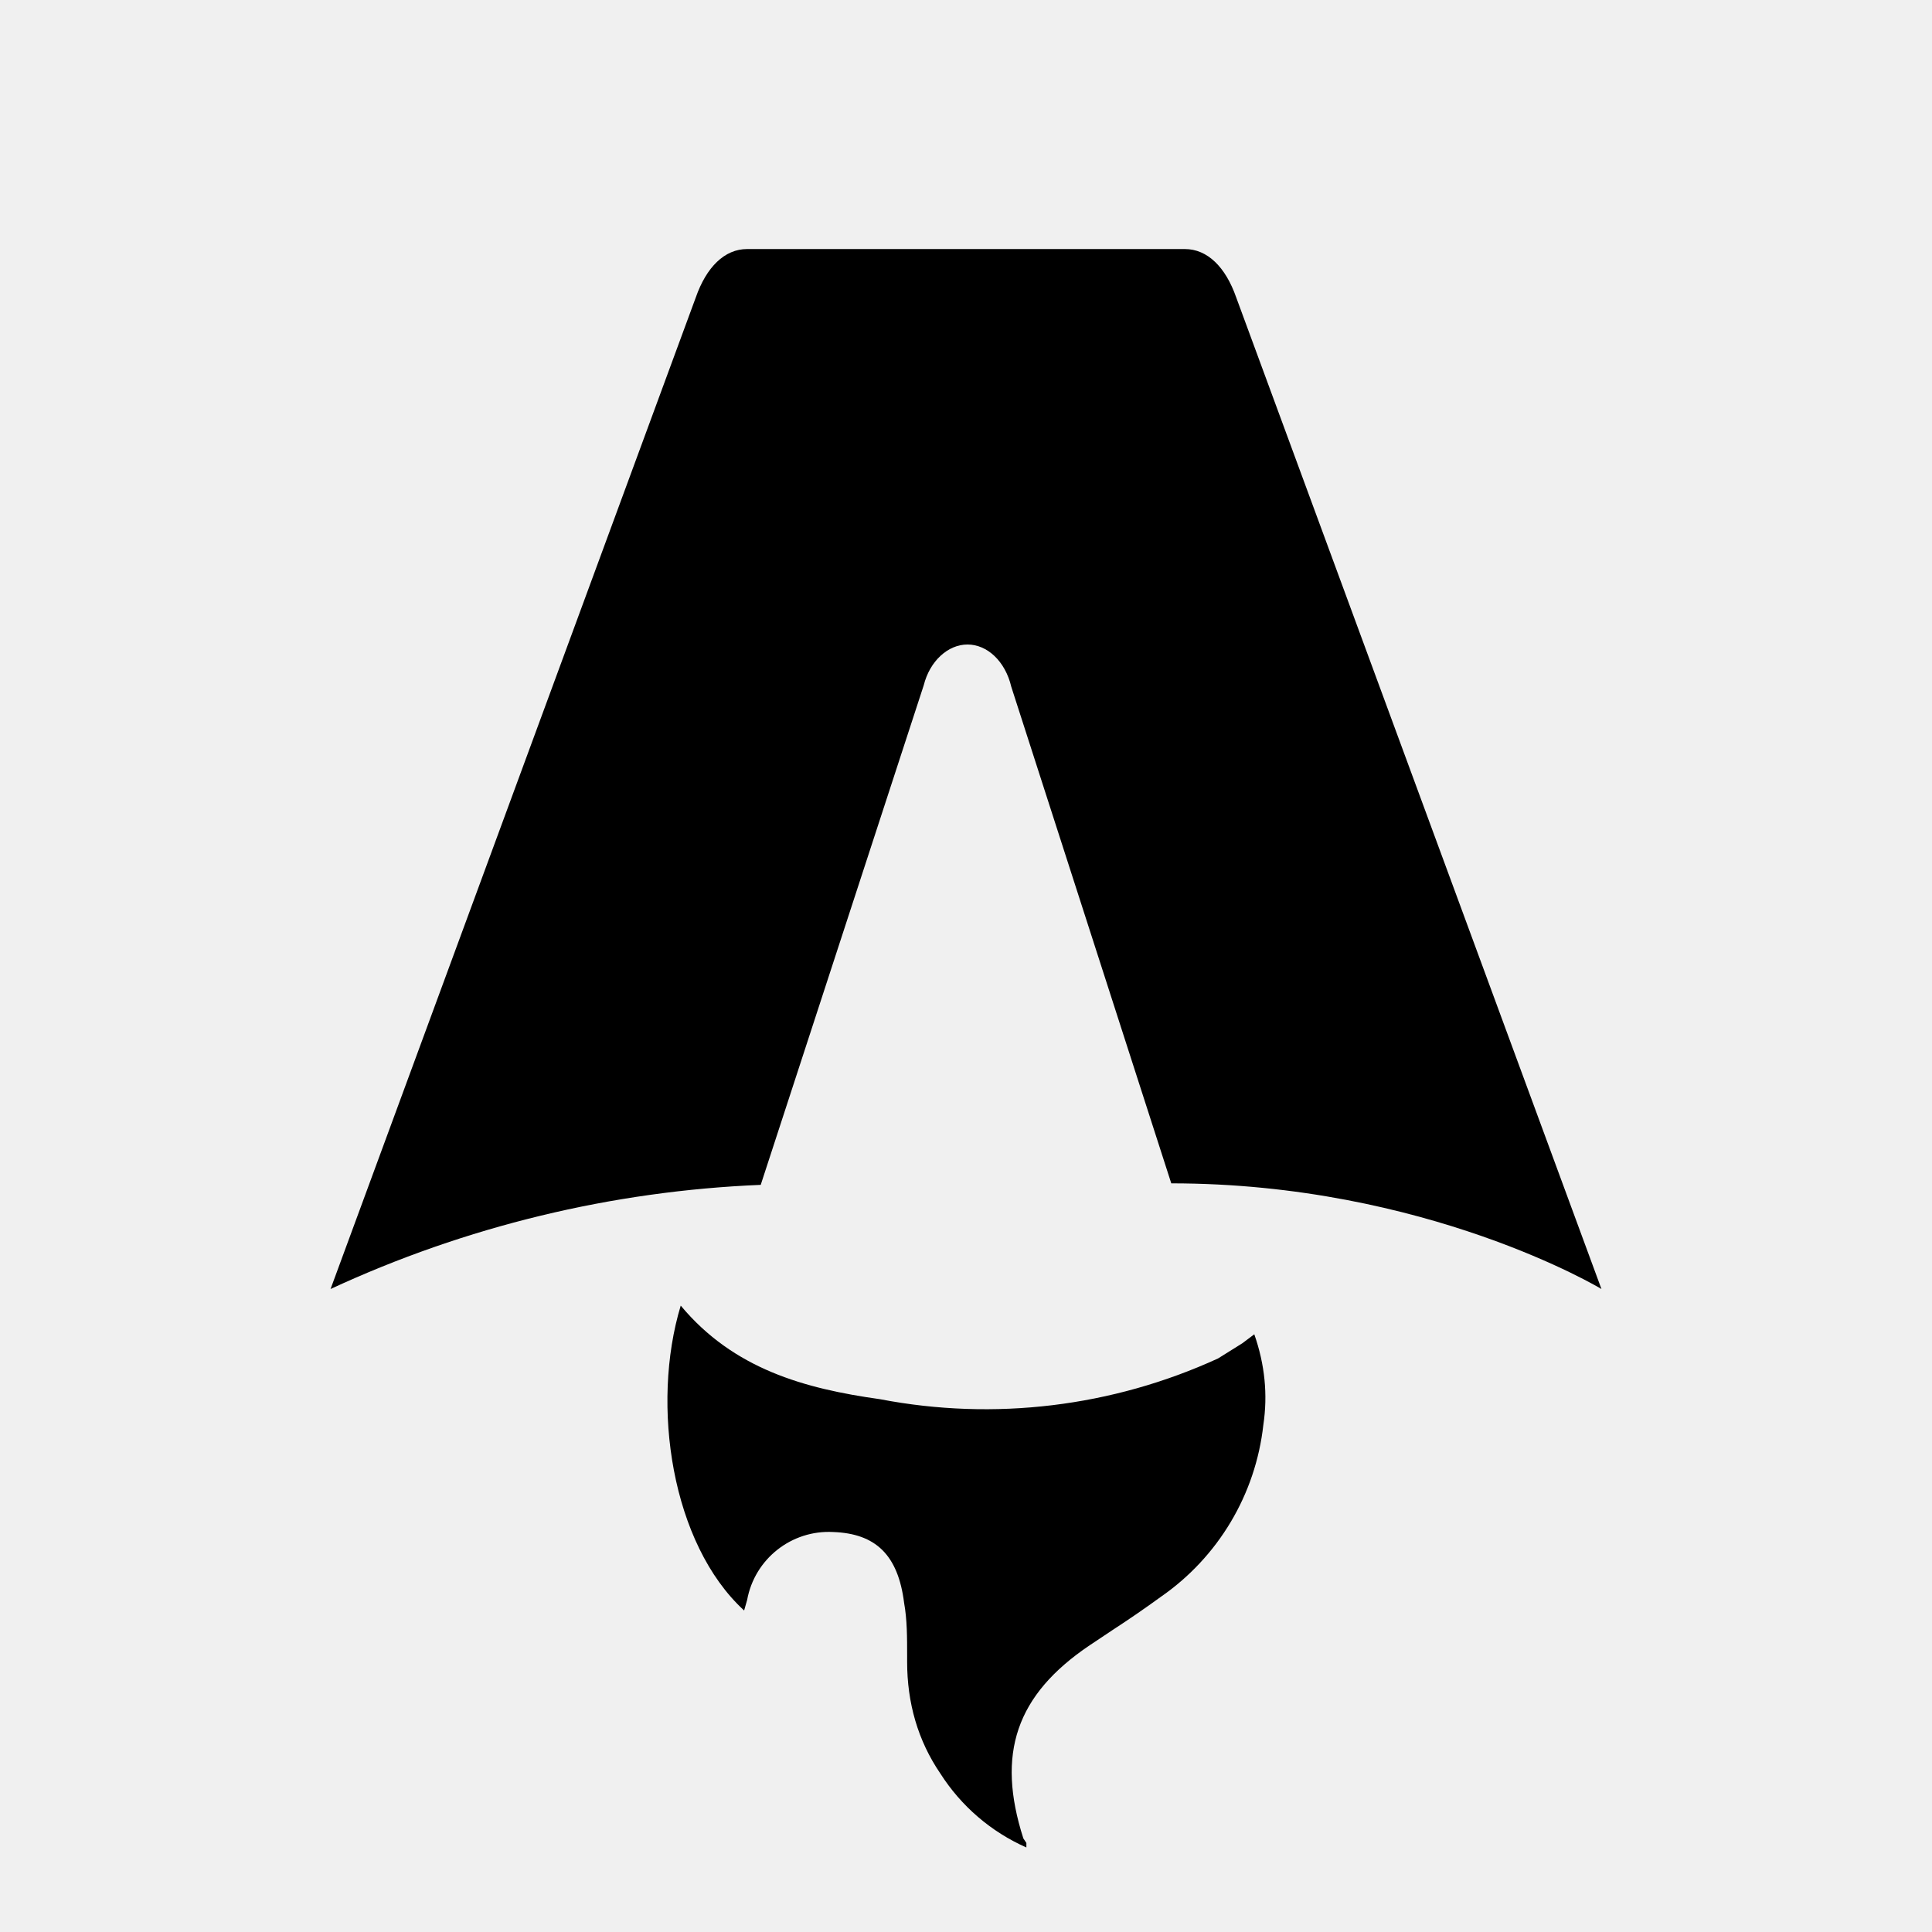
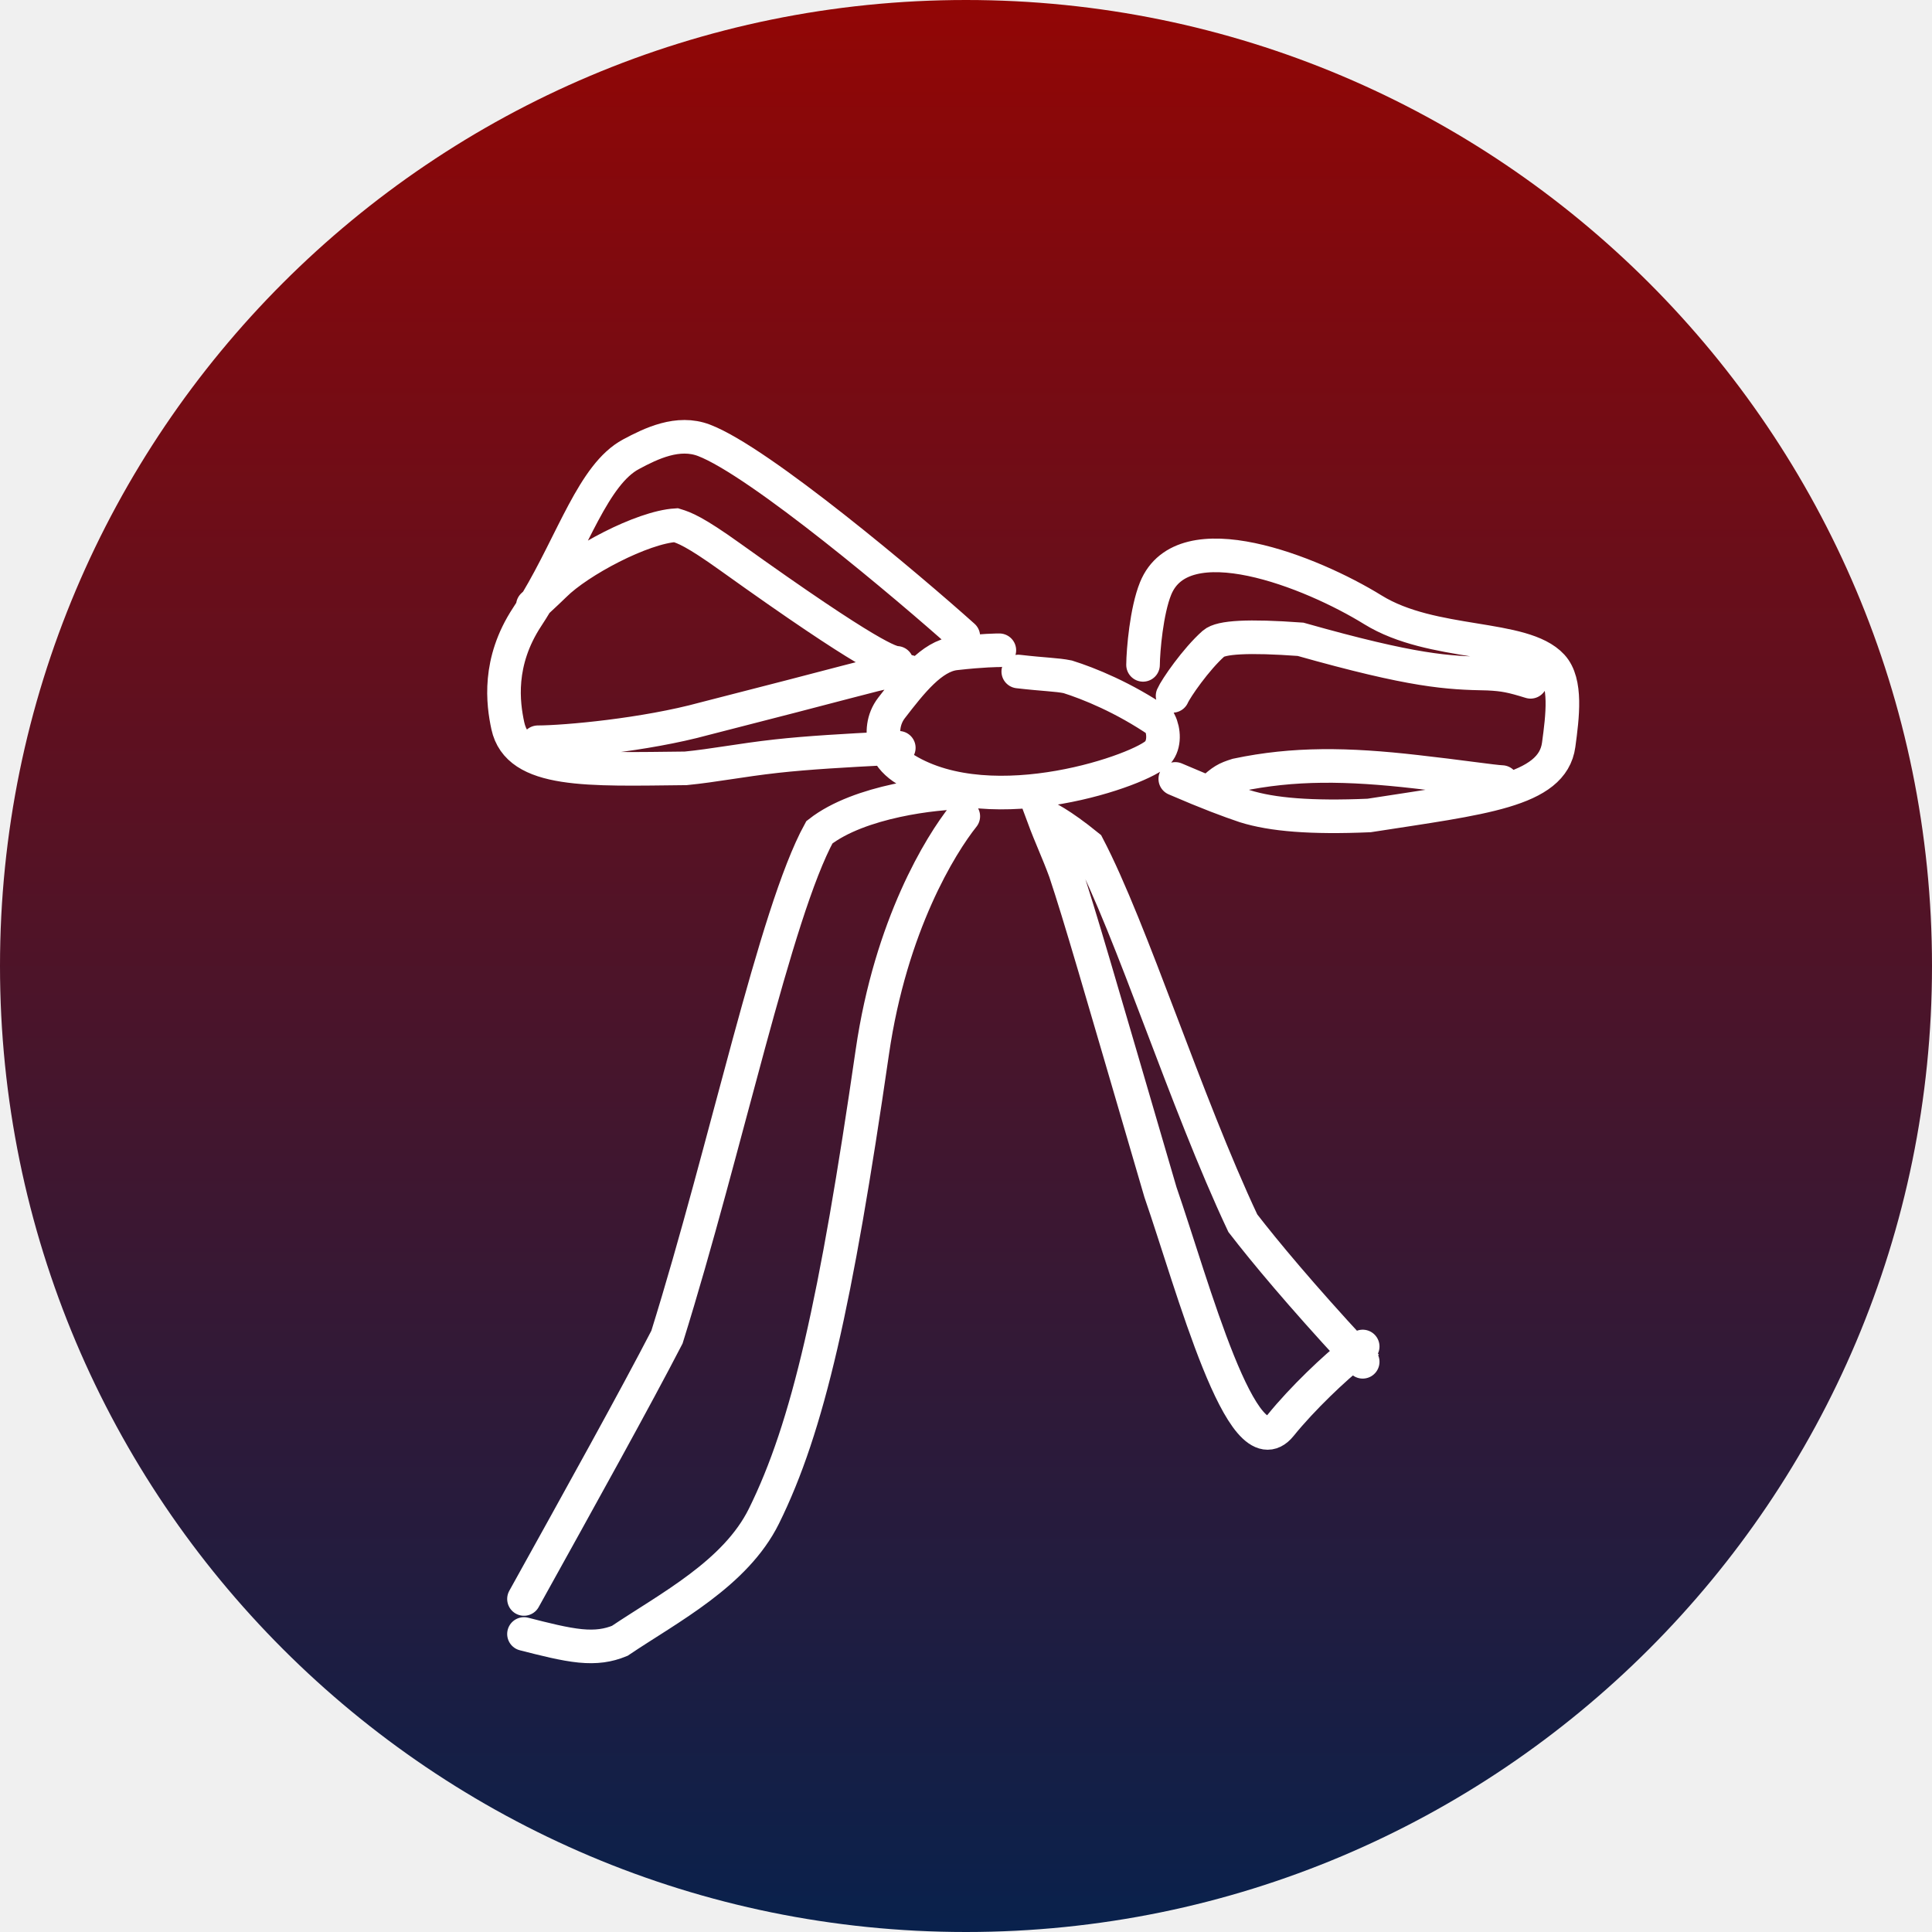
- <svg xmlns="http://www.w3.org/2000/svg" fill="none" viewBox="0 0 128 128">
-   <path d="M50.4 78.5a75.1 75.1 0 0 0-28.5 6.9l24.2-65.7c.7-2 1.9-3.2 3.4-3.2h29c1.5 0 2.7 1.2 3.4 3.2l24.2 65.7s-11.6-7-28.5-7L67 45.5c-.4-1.7-1.6-2.8-2.9-2.8-1.3 0-2.5 1.1-2.9 2.7L50.4 78.5Zm-1.1 28.2Zm-4.2-20.2c-2 6.6-.6 15.8 4.2 20.2a17.5 17.5 0 0 1 .2-.7 5.5 5.5 0 0 1 5.7-4.5c2.8.1 4.3 1.5 4.7 4.7.2 1.1.2 2.3.2 3.5v.4c0 2.7.7 5.2 2.2 7.4a13 13 0 0 0 5.7 4.9v-.3l-.2-.3c-1.8-5.6-.5-9.5 4.4-12.8l1.5-1a73 73 0 0 0 3.2-2.2 16 16 0 0 0 6.8-11.4c.3-2 .1-4-.6-6l-.8.6-1.6 1a37 37 0 0 1-22.4 2.7c-5-.7-9.7-2-13.2-6.2Z" />
-   <style>
-         path { fill: #000; }
-         @media (prefers-color-scheme: dark) {
-             path { fill: #FFF; }
-         }
-     </style>
+ <svg xmlns="http://www.w3.org/2000/svg" width="115" height="115" viewBox="0 0 115 115" fill="none">
+   <circle cx="57.5" cy="57.5" r="57.5" fill="url(#paint0_linear_1340_2311)" />
+   <path d="M59.485 38.706C59.438 38.706 58.509 38.706 56.858 38.895C55.468 39.054 54.243 40.614 53.068 42.138C52.539 42.825 52.508 43.641 52.675 44.281C52.7 44.373 52.73 44.462 52.766 44.55M52.766 44.55C52.979 45.066 53.39 45.489 53.907 45.804C59.119 48.978 68.068 45.789 68.923 44.785C69.335 44.301 69.284 43.507 69.026 42.98C66.877 41.51 64.809 40.682 63.554 40.286C62.888 40.151 62.163 40.151 60.611 39.971M52.766 44.55C50.395 44.672 48.116 44.798 46.205 45.01C44.098 45.244 42.487 45.571 40.816 45.735C35.026 45.795 30.834 46.018 30.227 43.198C29.942 41.871 29.613 39.409 31.375 36.727C31.566 36.437 31.749 36.144 31.926 35.848M52.766 44.55C53.01 44.537 53.255 44.524 53.5 44.512M57.34 37.873C54.098 34.967 45.207 27.466 41.902 26.209C40.361 25.622 38.767 26.391 37.557 27.04C35.328 28.235 34.118 32.184 31.926 35.848M31.926 35.848C32.457 35.357 32.768 35.06 33.019 34.816C34.453 33.389 38.228 31.382 40.235 31.261C40.738 31.415 41.348 31.635 43.462 33.149C51.877 39.174 53.025 39.441 53.382 39.456M31.926 35.848C31.86 35.909 31.79 35.973 31.717 36.041M68.038 39.575C68.046 38.707 68.246 36.358 68.785 35.031C70.422 31.001 78.056 34.033 81.721 36.299C85.272 38.494 90.652 37.766 92.379 39.642C93.27 40.61 93.006 42.65 92.779 44.332C92.406 47.095 88.204 47.496 81.494 48.54C78.06 48.687 75.728 48.499 74.104 47.989C73.149 47.667 71.93 47.217 69.957 46.364M57.339 47.176C55.74 47.176 51.172 47.664 48.772 49.54C46.14 54.343 43.233 68.279 39.7 79.591C37.834 83.202 34.561 89.1 31.189 95.176M80.605 80.511C77.459 77.109 75.302 74.525 73.977 72.809C70.556 65.539 67.389 55.401 64.752 50.356C63.106 49.017 62.191 48.588 62.094 48.588C62.564 49.856 62.96 50.66 63.408 51.884C64.341 54.705 65.222 57.794 69.075 70.964C71.006 76.549 73.948 87.663 76.224 84.844C77.518 83.241 79.478 81.386 80.605 80.511ZM80.605 80.511C80.771 80.692 80.941 80.874 81.113 81.059M80.605 80.511C80.803 80.358 80.975 80.234 81.113 80.148M57.339 48.588C55.999 50.27 53.022 55.056 51.923 62.627C49.761 77.536 48.098 84.942 45.471 90.248C43.779 93.666 39.831 95.691 36.887 97.67C36.199 97.95 35.493 98.061 34.54 97.968C33.586 97.874 32.405 97.572 31.189 97.261M69.796 41.421C69.986 40.979 71.188 39.236 72.239 38.305C72.668 37.926 74.29 37.826 77.412 38.053C84.194 39.968 86.172 40.051 88.568 40.098C89.53 40.144 89.977 40.236 91.105 40.584M89.4 46.551C88.93 46.538 86.706 46.205 84.296 45.938C80.213 45.472 77.009 45.42 73.626 46.135C72.985 46.335 72.758 46.457 72.106 47.066M32.016 44.182C33.683 44.177 38.388 43.749 41.923 42.782C50.392 40.623 52.192 40.084 52.794 40.007C53.152 39.981 53.619 39.981 54.1 39.981" stroke="white" stroke-width="2" stroke-linecap="round" />
+   <defs>
+     <linearGradient id="paint0_linear_1340_2311" x1="57.5" y1="0" x2="57.5" y2="115" gradientUnits="userSpaceOnUse">
+       <stop stop-color="#920605" />
+       <stop offset="1" stop-color="#09214C" />
+     </linearGradient>
+   </defs>
</svg>
